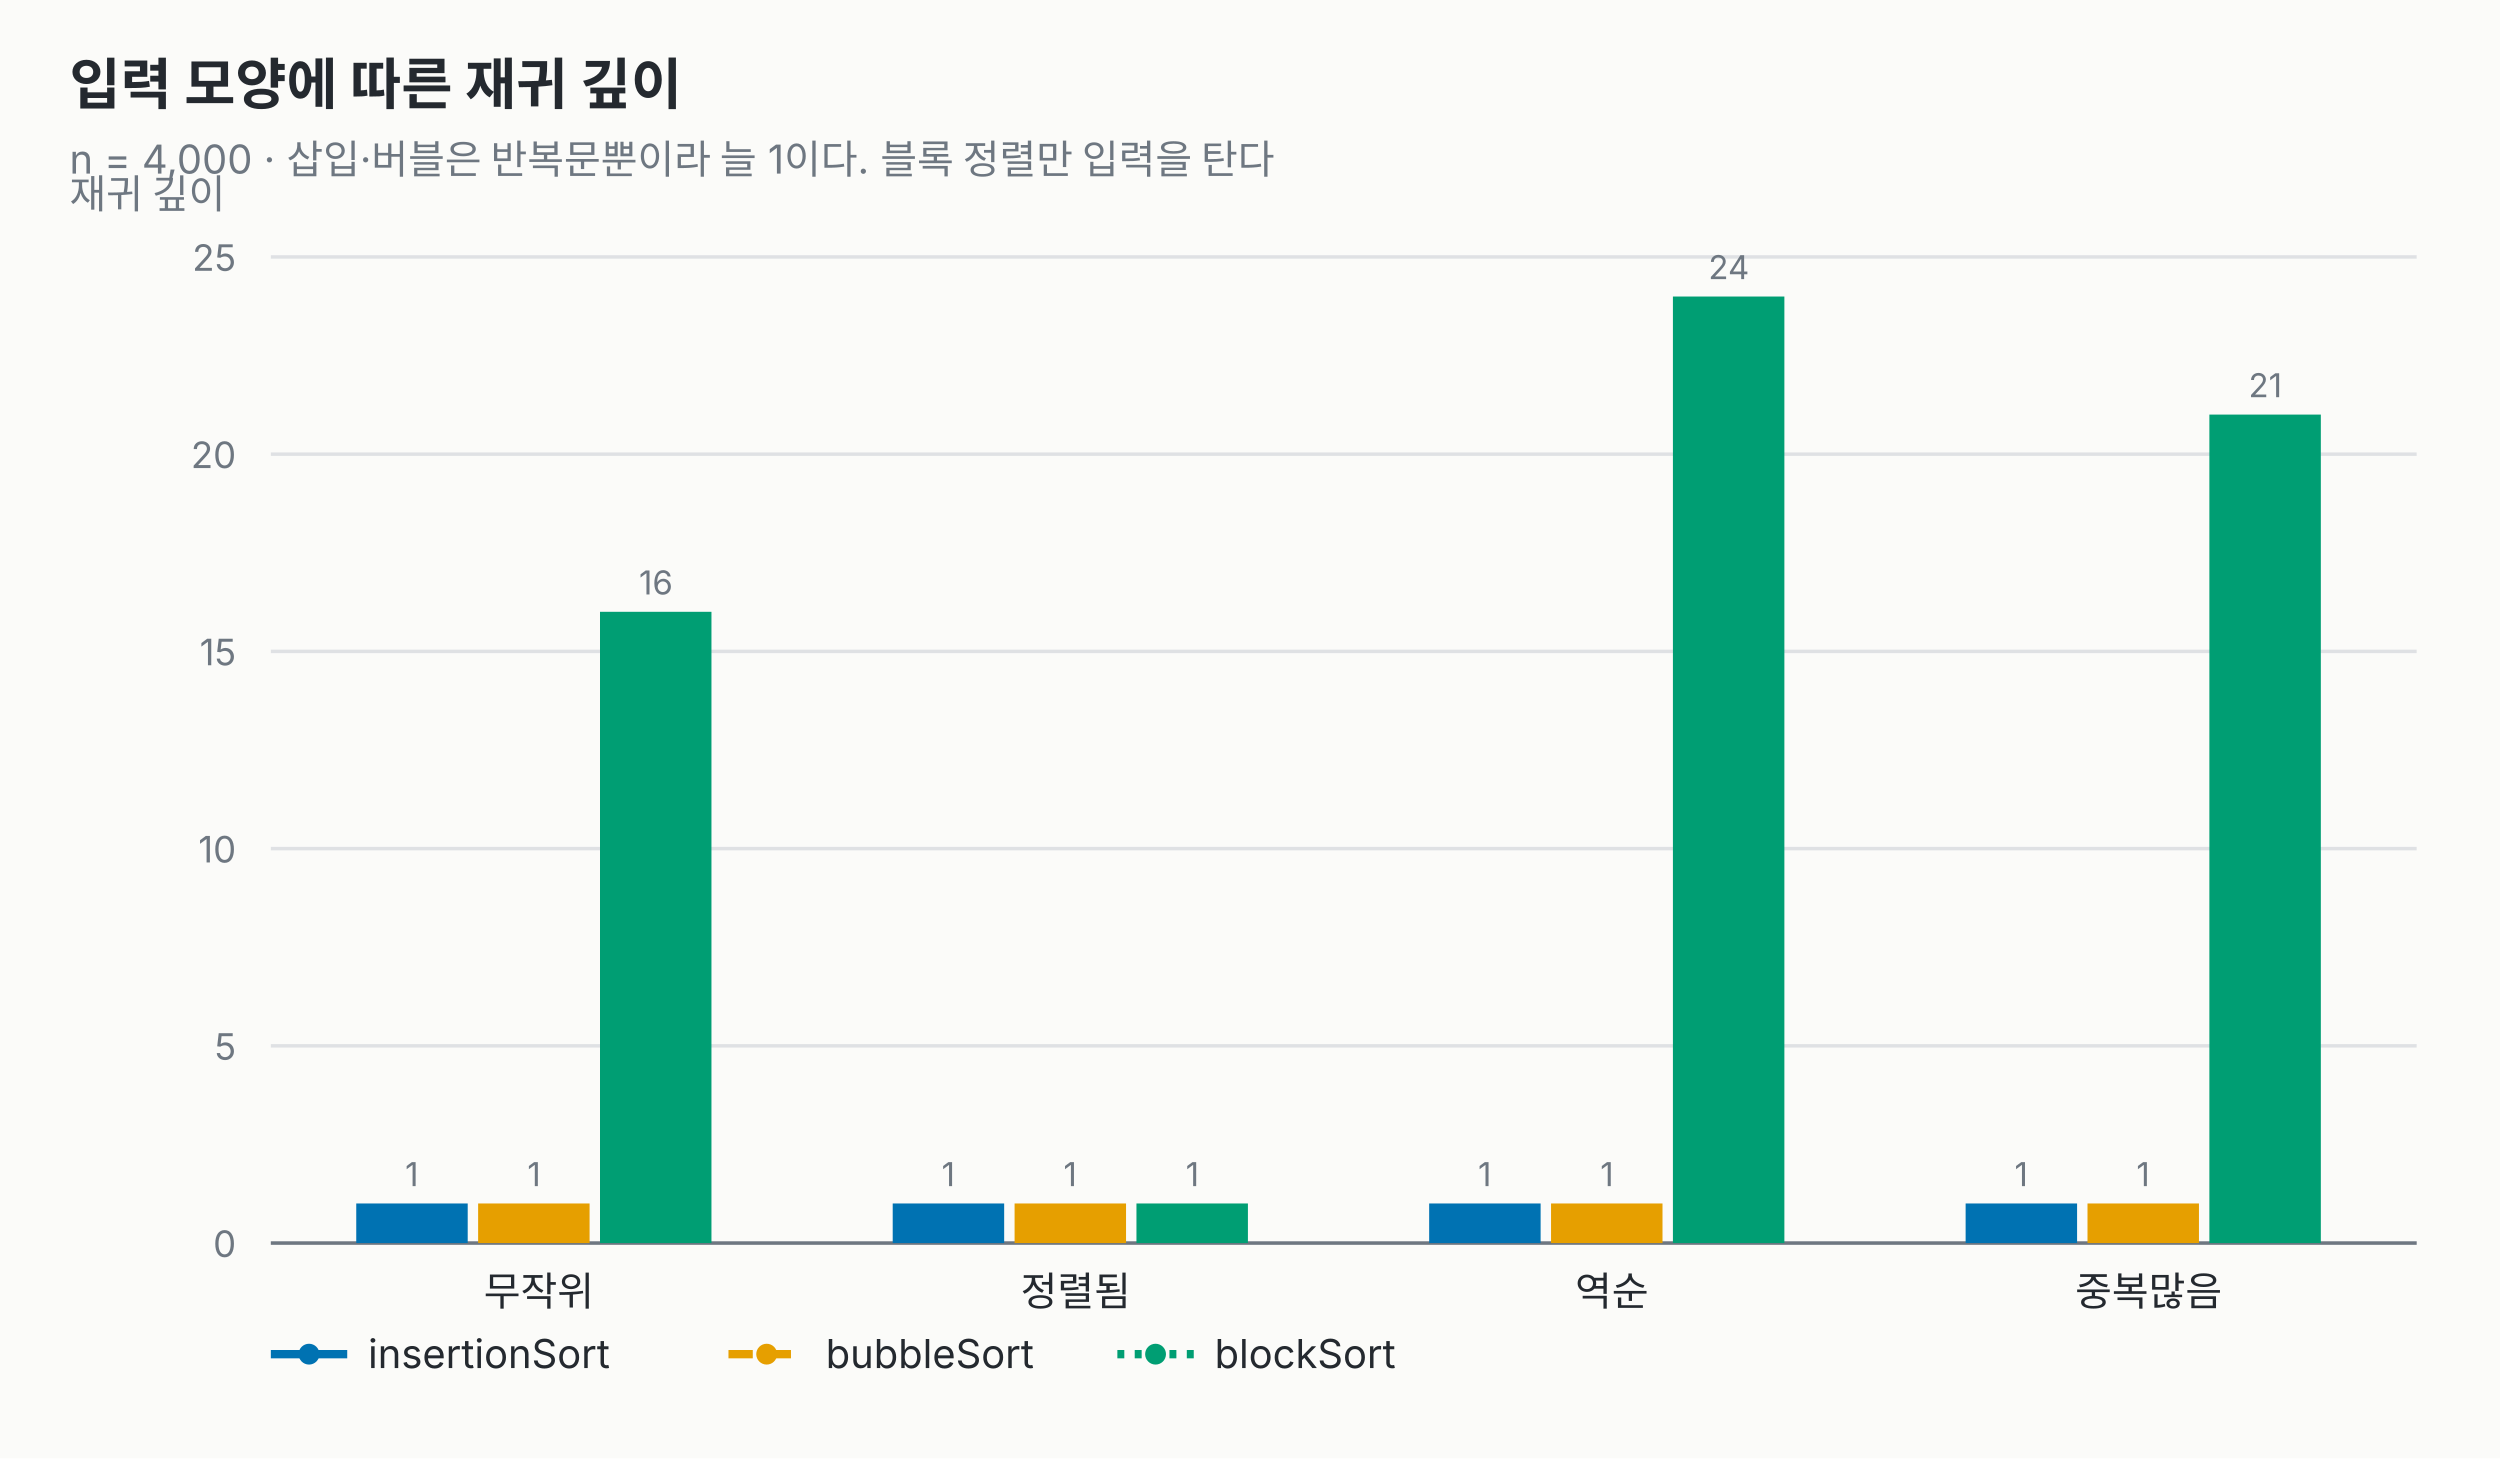
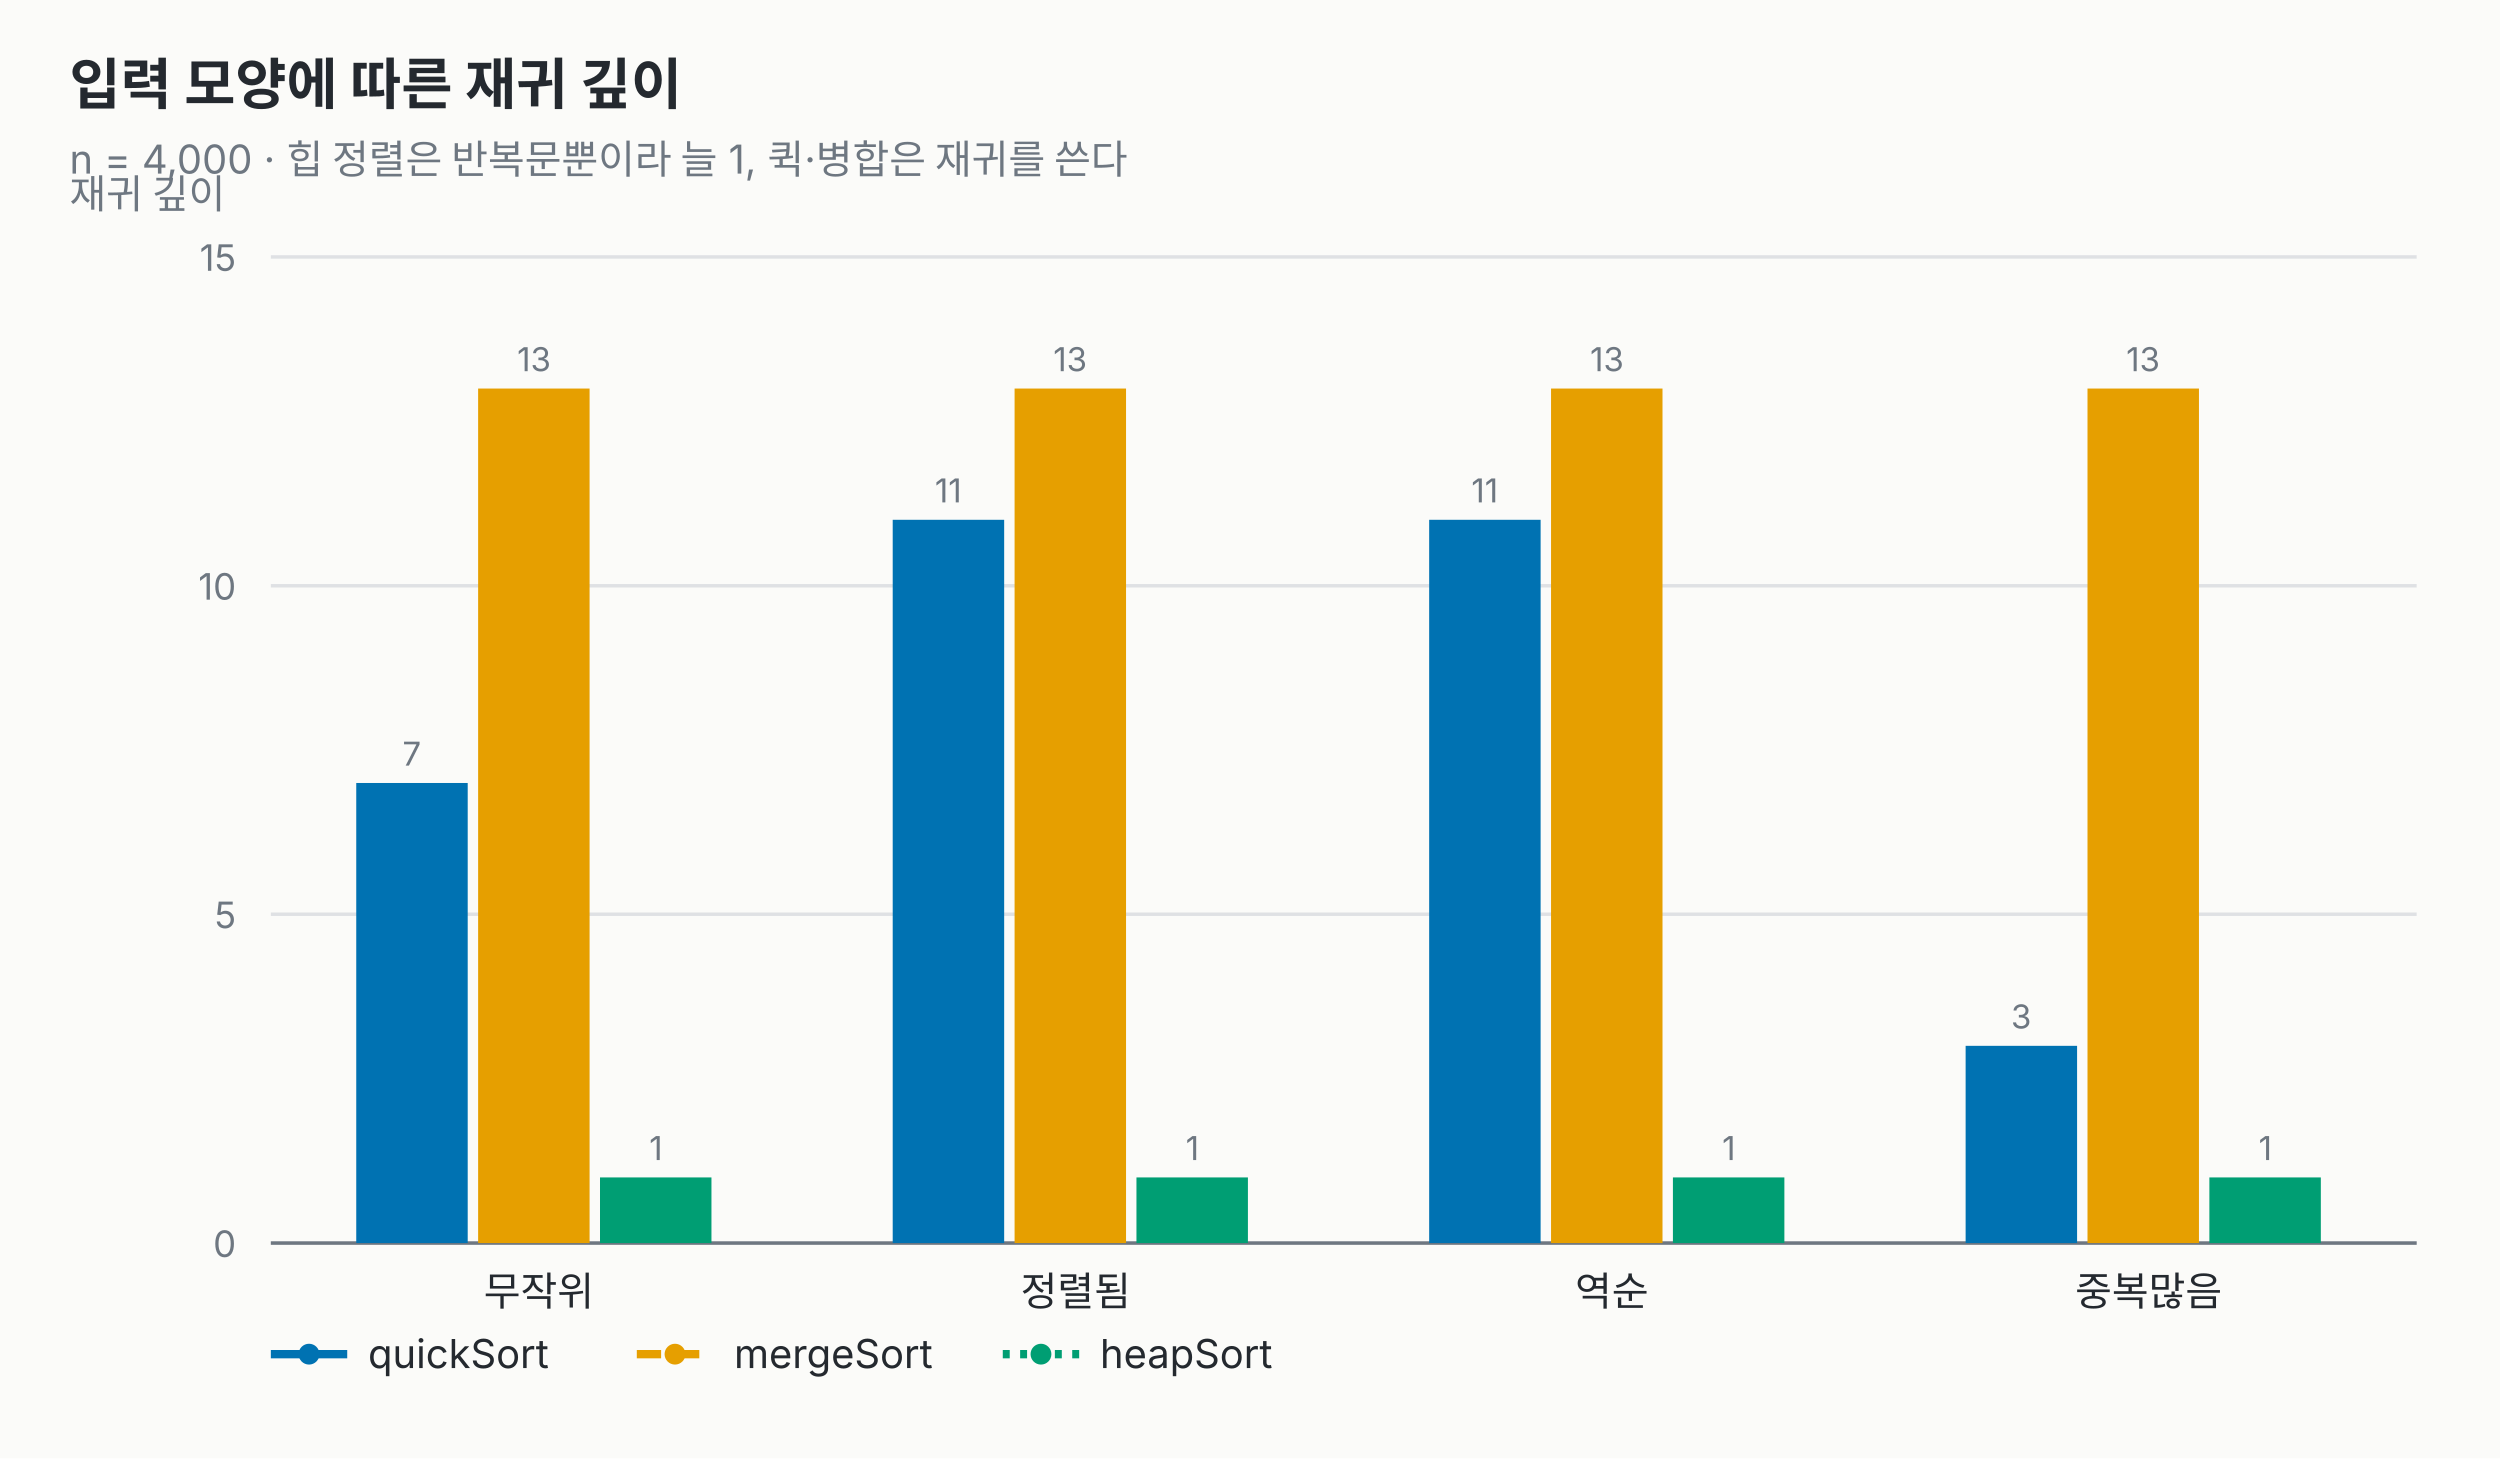
<svg xmlns="http://www.w3.org/2000/svg" width="720" height="420" viewBox="0 0 720 420" font-family="-apple-system, BlinkMacSystemFont, 'Segoe UI', 'Noto Sans KR', 'Apple SD Gothic Neo', 'Malgun Gothic', sans-serif">
  <rect width="720" height="420" fill="#fbfbf9" />
  <text x="20.0" y="30.0" font-size="16" fill="#24292f" text-anchor="start" font-weight="600">입력 모양에 따른 재귀 깊이</text>
-   <text x="20.0" y="50.0" font-size="11.5" fill="#6e7781" text-anchor="start" font-weight="400">n = 4,000 · 삽입·버블은 반복문뿐이라 늘 1이다. 블록 정렬만 입력을 탄다</text>
+   <text x="20.0" y="50.0" font-size="11.5" fill="#6e7781" text-anchor="start" font-weight="400">n = 4,000 · 힙 정렬은 반복문뿐이라 늘 1, 퀵·병합은 재귀를 쓴다</text>
  <line x1="78.0" y1="358.0" x2="696.0" y2="358.0" stroke="#dfe1e4" stroke-width="1" stroke-dasharray="none" />
  <text x="68.0" y="362.0" font-size="10.5" fill="#6e7781" text-anchor="end" font-weight="400">0</text>
-   <line x1="78.0" y1="301.2" x2="696.0" y2="301.2" stroke="#dfe1e4" stroke-width="1" stroke-dasharray="none" />
-   <text x="68.0" y="305.2" font-size="10.5" fill="#6e7781" text-anchor="end" font-weight="400">5</text>
-   <line x1="78.0" y1="244.4" x2="696.0" y2="244.4" stroke="#dfe1e4" stroke-width="1" stroke-dasharray="none" />
-   <text x="68.0" y="248.4" font-size="10.5" fill="#6e7781" text-anchor="end" font-weight="400">10</text>
-   <line x1="78.0" y1="187.6" x2="696.0" y2="187.6" stroke="#dfe1e4" stroke-width="1" stroke-dasharray="none" />
-   <text x="68.0" y="191.6" font-size="10.5" fill="#6e7781" text-anchor="end" font-weight="400">15</text>
-   <line x1="78.0" y1="130.8" x2="696.0" y2="130.8" stroke="#dfe1e4" stroke-width="1" stroke-dasharray="none" />
-   <text x="68.0" y="134.8" font-size="10.5" fill="#6e7781" text-anchor="end" font-weight="400">20</text>
+   <line x1="78.0" y1="263.3" x2="696.0" y2="263.3" stroke="#dfe1e4" stroke-width="1" stroke-dasharray="none" />
+   <text x="68.0" y="267.3" font-size="10.5" fill="#6e7781" text-anchor="end" font-weight="400">5</text>
+   <line x1="78.0" y1="168.7" x2="696.0" y2="168.7" stroke="#dfe1e4" stroke-width="1" stroke-dasharray="none" />
+   <text x="68.0" y="172.7" font-size="10.5" fill="#6e7781" text-anchor="end" font-weight="400">10</text>
  <line x1="78.0" y1="74.0" x2="696.0" y2="74.0" stroke="#dfe1e4" stroke-width="1" stroke-dasharray="none" />
-   <text x="68.0" y="78.0" font-size="10.5" fill="#6e7781" text-anchor="end" font-weight="400">25</text>
+   <text x="68.0" y="78.0" font-size="10.5" fill="#6e7781" text-anchor="end" font-weight="400">15</text>
  <line x1="78.0" y1="358.0" x2="696.0" y2="358.0" stroke="#6e7781" stroke-width="1" stroke-dasharray="none" />
  <text x="20.0" y="60.0" font-size="11.5" fill="#6e7781" text-anchor="start" font-weight="400">재귀 깊이</text>
-   <rect x="102.6" y="346.6" width="32.1" height="11.4" fill="#0072B2" />
-   <text x="118.6" y="341.6" font-size="9.5" fill="#6e7781" text-anchor="middle" font-weight="400">1</text>
-   <rect x="137.7" y="346.6" width="32.1" height="11.4" fill="#E69F00" />
-   <text x="153.8" y="341.6" font-size="9.5" fill="#6e7781" text-anchor="middle" font-weight="400">1</text>
-   <rect x="172.8" y="176.2" width="32.1" height="181.8" fill="#009E73" />
-   <text x="188.9" y="171.2" font-size="9.5" fill="#6e7781" text-anchor="middle" font-weight="400">16</text>
+   <rect x="102.6" y="225.5" width="32.1" height="132.5" fill="#0072B2" />
+   <text x="118.6" y="220.5" font-size="9.5" fill="#6e7781" text-anchor="middle" font-weight="400">7</text>
+   <rect x="137.7" y="111.9" width="32.1" height="246.1" fill="#E69F00" />
+   <text x="153.8" y="106.9" font-size="9.5" fill="#6e7781" text-anchor="middle" font-weight="400">13</text>
+   <rect x="172.8" y="339.1" width="32.1" height="18.9" fill="#009E73" />
+   <text x="188.9" y="334.1" font-size="9.5" fill="#6e7781" text-anchor="middle" font-weight="400">1</text>
  <text x="155.2" y="376.0" font-size="11.5" fill="#24292f" text-anchor="middle" font-weight="400">무작위</text>
-   <rect x="257.1" y="346.6" width="32.1" height="11.4" fill="#0072B2" />
-   <text x="273.1" y="341.6" font-size="9.5" fill="#6e7781" text-anchor="middle" font-weight="400">1</text>
-   <rect x="292.2" y="346.6" width="32.1" height="11.4" fill="#E69F00" />
-   <text x="308.2" y="341.6" font-size="9.5" fill="#6e7781" text-anchor="middle" font-weight="400">1</text>
-   <rect x="327.3" y="346.6" width="32.1" height="11.4" fill="#009E73" />
-   <text x="343.4" y="341.6" font-size="9.5" fill="#6e7781" text-anchor="middle" font-weight="400">1</text>
+   <rect x="257.1" y="149.7" width="32.1" height="208.3" fill="#0072B2" />
+   <text x="273.1" y="144.7" font-size="9.5" fill="#6e7781" text-anchor="middle" font-weight="400">11</text>
+   <rect x="292.2" y="111.9" width="32.1" height="246.1" fill="#E69F00" />
+   <text x="308.2" y="106.9" font-size="9.5" fill="#6e7781" text-anchor="middle" font-weight="400">13</text>
+   <rect x="327.3" y="339.1" width="32.1" height="18.9" fill="#009E73" />
+   <text x="343.4" y="334.1" font-size="9.5" fill="#6e7781" text-anchor="middle" font-weight="400">1</text>
  <text x="309.8" y="376.0" font-size="11.5" fill="#24292f" text-anchor="middle" font-weight="400">정렬됨</text>
-   <rect x="411.6" y="346.6" width="32.1" height="11.4" fill="#0072B2" />
-   <text x="427.6" y="341.6" font-size="9.5" fill="#6e7781" text-anchor="middle" font-weight="400">1</text>
-   <rect x="446.7" y="346.6" width="32.1" height="11.4" fill="#E69F00" />
-   <text x="462.8" y="341.6" font-size="9.5" fill="#6e7781" text-anchor="middle" font-weight="400">1</text>
-   <rect x="481.8" y="85.4" width="32.1" height="272.6" fill="#009E73" />
-   <text x="497.9" y="80.4" font-size="9.5" fill="#6e7781" text-anchor="middle" font-weight="400">24</text>
+   <rect x="411.6" y="149.7" width="32.1" height="208.3" fill="#0072B2" />
+   <text x="427.6" y="144.7" font-size="9.5" fill="#6e7781" text-anchor="middle" font-weight="400">11</text>
+   <rect x="446.7" y="111.9" width="32.1" height="246.1" fill="#E69F00" />
+   <text x="462.8" y="106.9" font-size="9.5" fill="#6e7781" text-anchor="middle" font-weight="400">13</text>
+   <rect x="481.8" y="339.1" width="32.1" height="18.9" fill="#009E73" />
+   <text x="497.9" y="334.1" font-size="9.5" fill="#6e7781" text-anchor="middle" font-weight="400">1</text>
  <text x="464.2" y="376.0" font-size="11.5" fill="#24292f" text-anchor="middle" font-weight="400">역순</text>
-   <rect x="566.1" y="346.6" width="32.1" height="11.4" fill="#0072B2" />
-   <text x="582.1" y="341.6" font-size="9.5" fill="#6e7781" text-anchor="middle" font-weight="400">1</text>
-   <rect x="601.2" y="346.6" width="32.1" height="11.4" fill="#E69F00" />
-   <text x="617.2" y="341.6" font-size="9.5" fill="#6e7781" text-anchor="middle" font-weight="400">1</text>
-   <rect x="636.3" y="119.4" width="32.1" height="238.6" fill="#009E73" />
-   <text x="652.4" y="114.4" font-size="9.5" fill="#6e7781" text-anchor="middle" font-weight="400">21</text>
+   <rect x="566.1" y="301.2" width="32.1" height="56.8" fill="#0072B2" />
+   <text x="582.1" y="296.2" font-size="9.5" fill="#6e7781" text-anchor="middle" font-weight="400">3</text>
+   <rect x="601.2" y="111.9" width="32.1" height="246.1" fill="#E69F00" />
+   <text x="617.2" y="106.9" font-size="9.5" fill="#6e7781" text-anchor="middle" font-weight="400">13</text>
+   <rect x="636.3" y="339.1" width="32.1" height="18.9" fill="#009E73" />
+   <text x="652.4" y="334.1" font-size="9.5" fill="#6e7781" text-anchor="middle" font-weight="400">1</text>
  <text x="618.8" y="376.0" font-size="11.5" fill="#24292f" text-anchor="middle" font-weight="400">중복많음</text>
  <line x1="78.0" y1="390.0" x2="100.0" y2="390.0" stroke="#0072B2" stroke-width="2.4" stroke-dasharray="none" />
  <circle cx="89.0" cy="390.0" r="3" fill="#0072B2" />
-   <text x="106.0" y="394.0" font-size="11.5" fill="#24292f" text-anchor="start" font-weight="400">insertionSort</text>
-   <line x1="209.8" y1="390.0" x2="231.8" y2="390.0" stroke="#E69F00" stroke-width="2.4" stroke-dasharray="7 4" />
-   <circle cx="220.8" cy="390.0" r="3" fill="#E69F00" />
-   <text x="237.8" y="394.0" font-size="11.5" fill="#24292f" text-anchor="start" font-weight="400">bubbleSort</text>
-   <line x1="321.8" y1="390.0" x2="343.8" y2="390.0" stroke="#009E73" stroke-width="2.4" stroke-dasharray="2 3" />
-   <circle cx="332.8" cy="390.0" r="3" fill="#009E73" />
-   <text x="349.8" y="394.0" font-size="11.5" fill="#24292f" text-anchor="start" font-weight="400">blockSort</text>
+   <text x="106.0" y="394.0" font-size="11.5" fill="#24292f" text-anchor="start" font-weight="400">quickSort</text>
+   <line x1="183.4" y1="390.0" x2="205.4" y2="390.0" stroke="#E69F00" stroke-width="2.4" stroke-dasharray="7 4" />
+   <circle cx="194.4" cy="390.0" r="3" fill="#E69F00" />
+   <text x="211.4" y="394.0" font-size="11.5" fill="#24292f" text-anchor="start" font-weight="400">mergeSort</text>
+   <line x1="288.8" y1="390.0" x2="310.8" y2="390.0" stroke="#009E73" stroke-width="2.4" stroke-dasharray="2 3" />
+   <circle cx="299.8" cy="390.0" r="3" fill="#009E73" />
+   <text x="316.8" y="394.0" font-size="11.5" fill="#24292f" text-anchor="start" font-weight="400">heapSort</text>
</svg>
